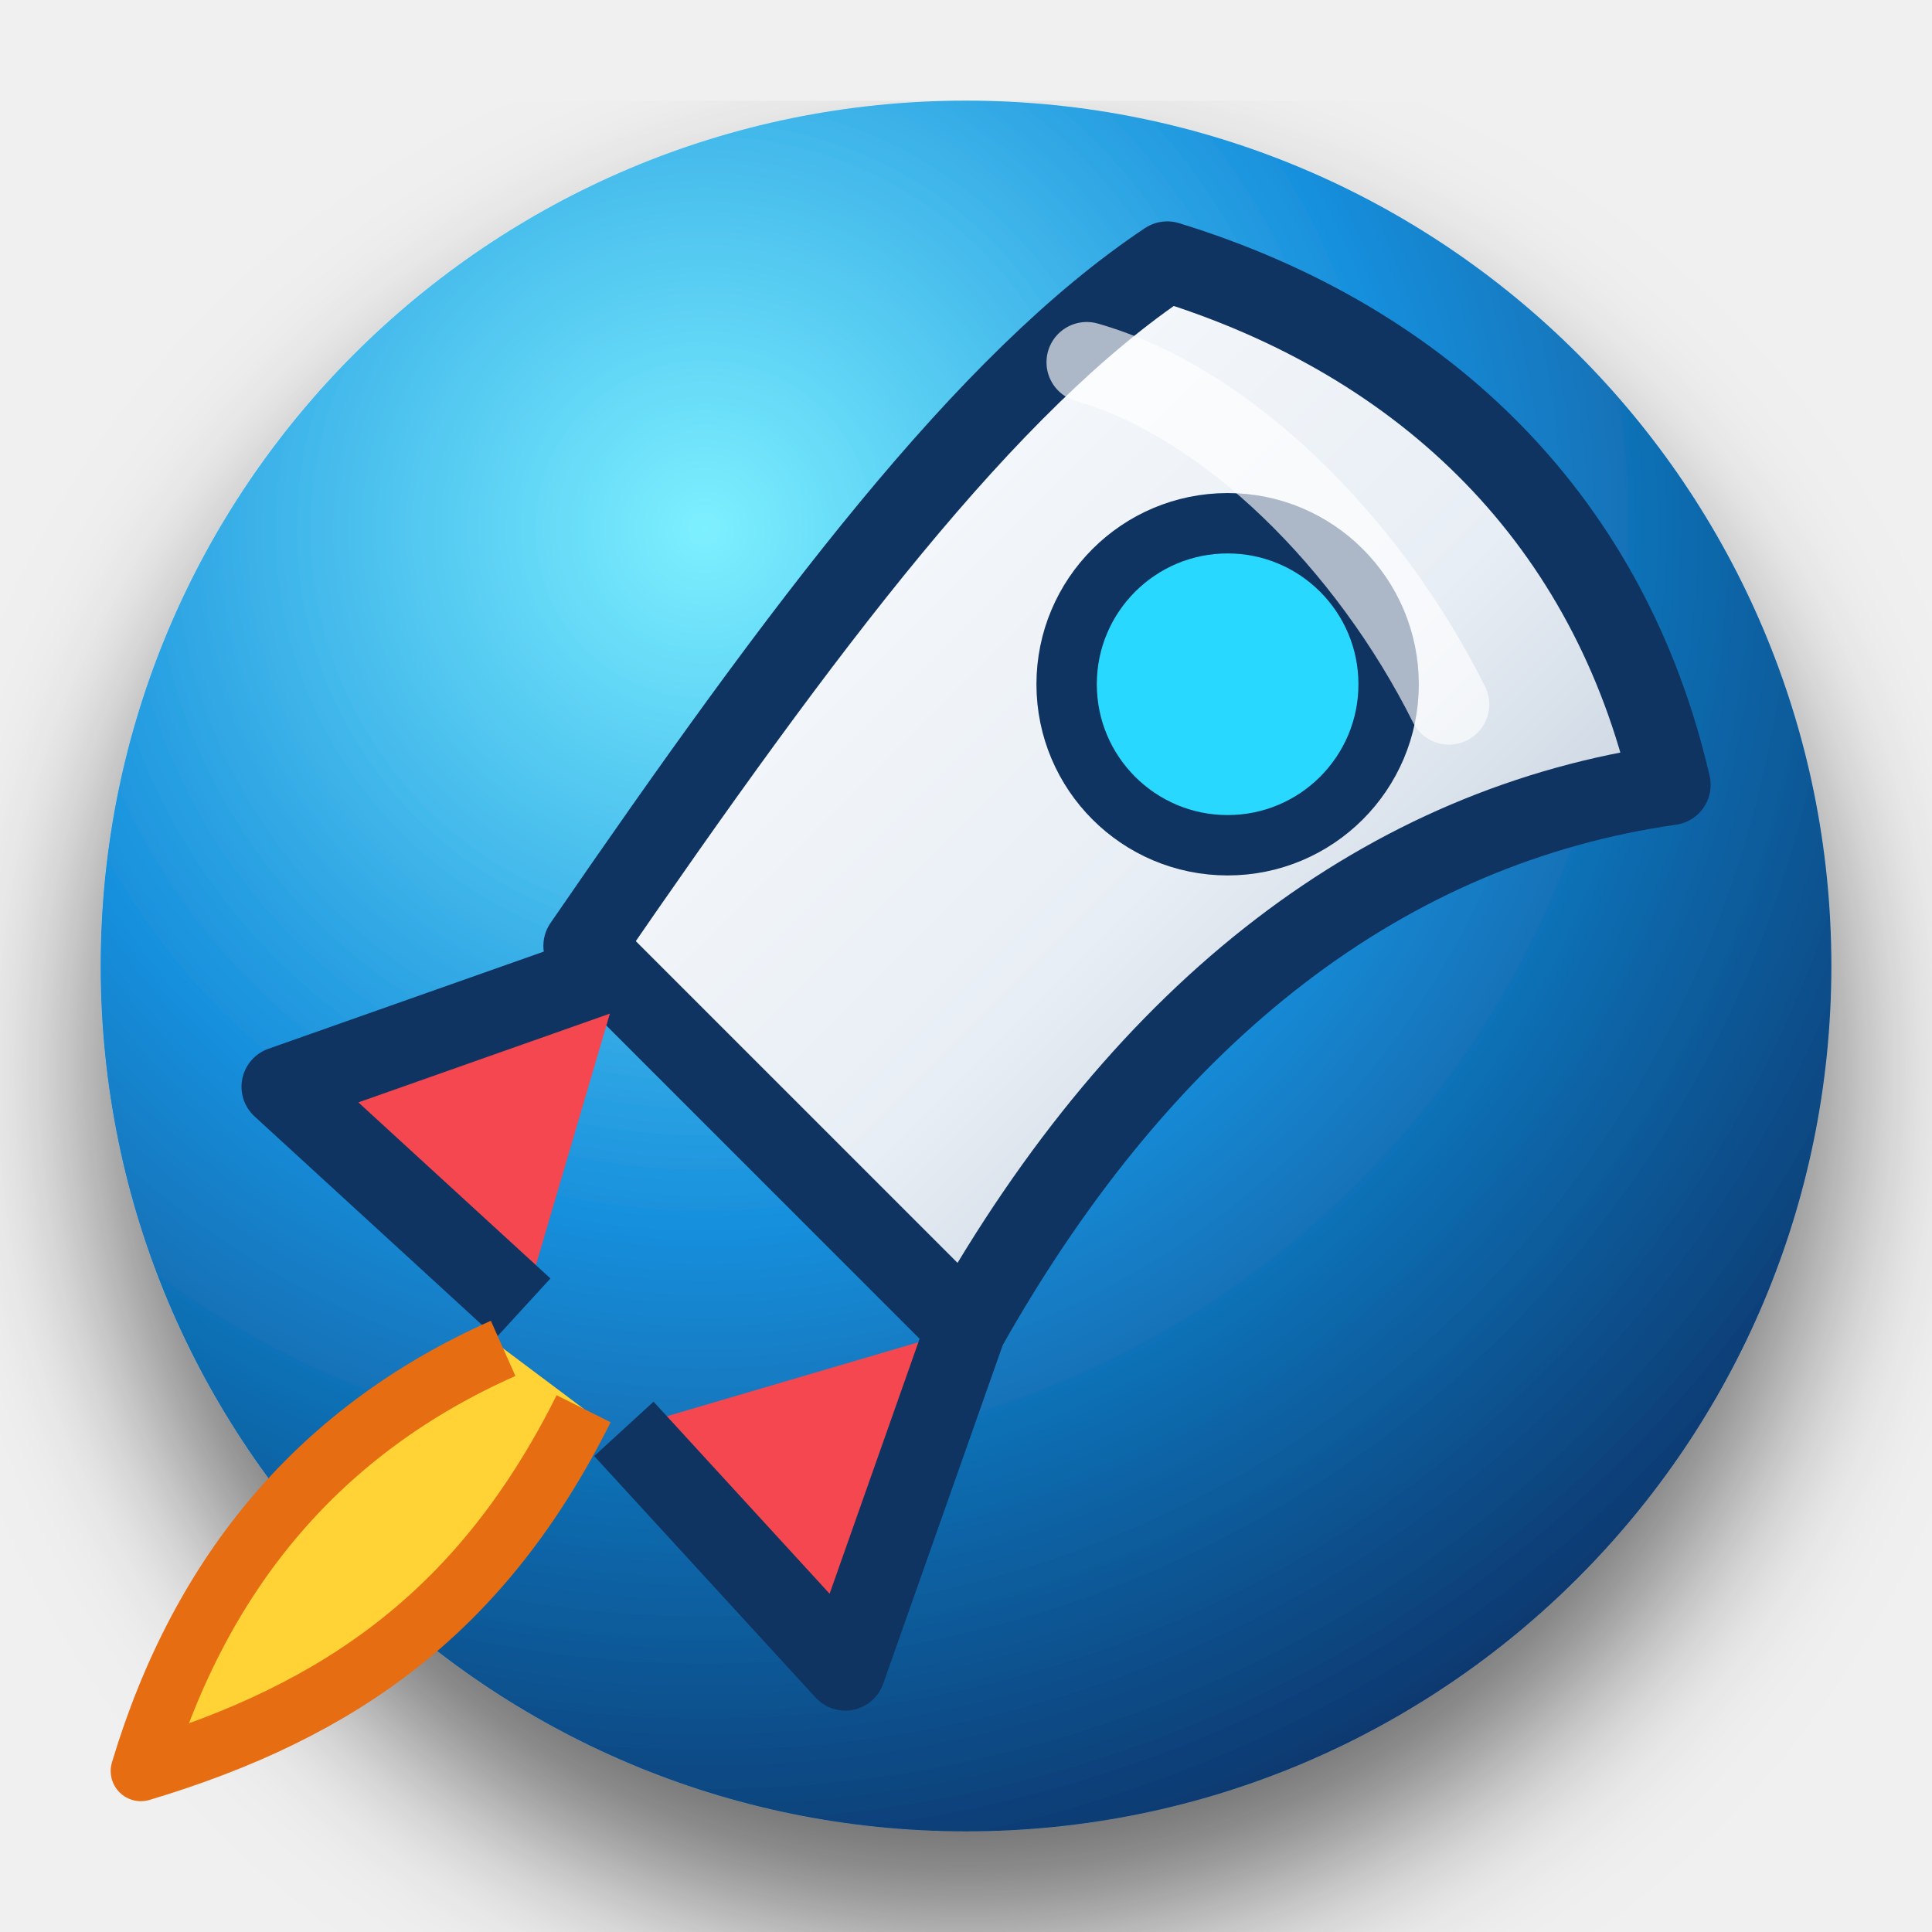
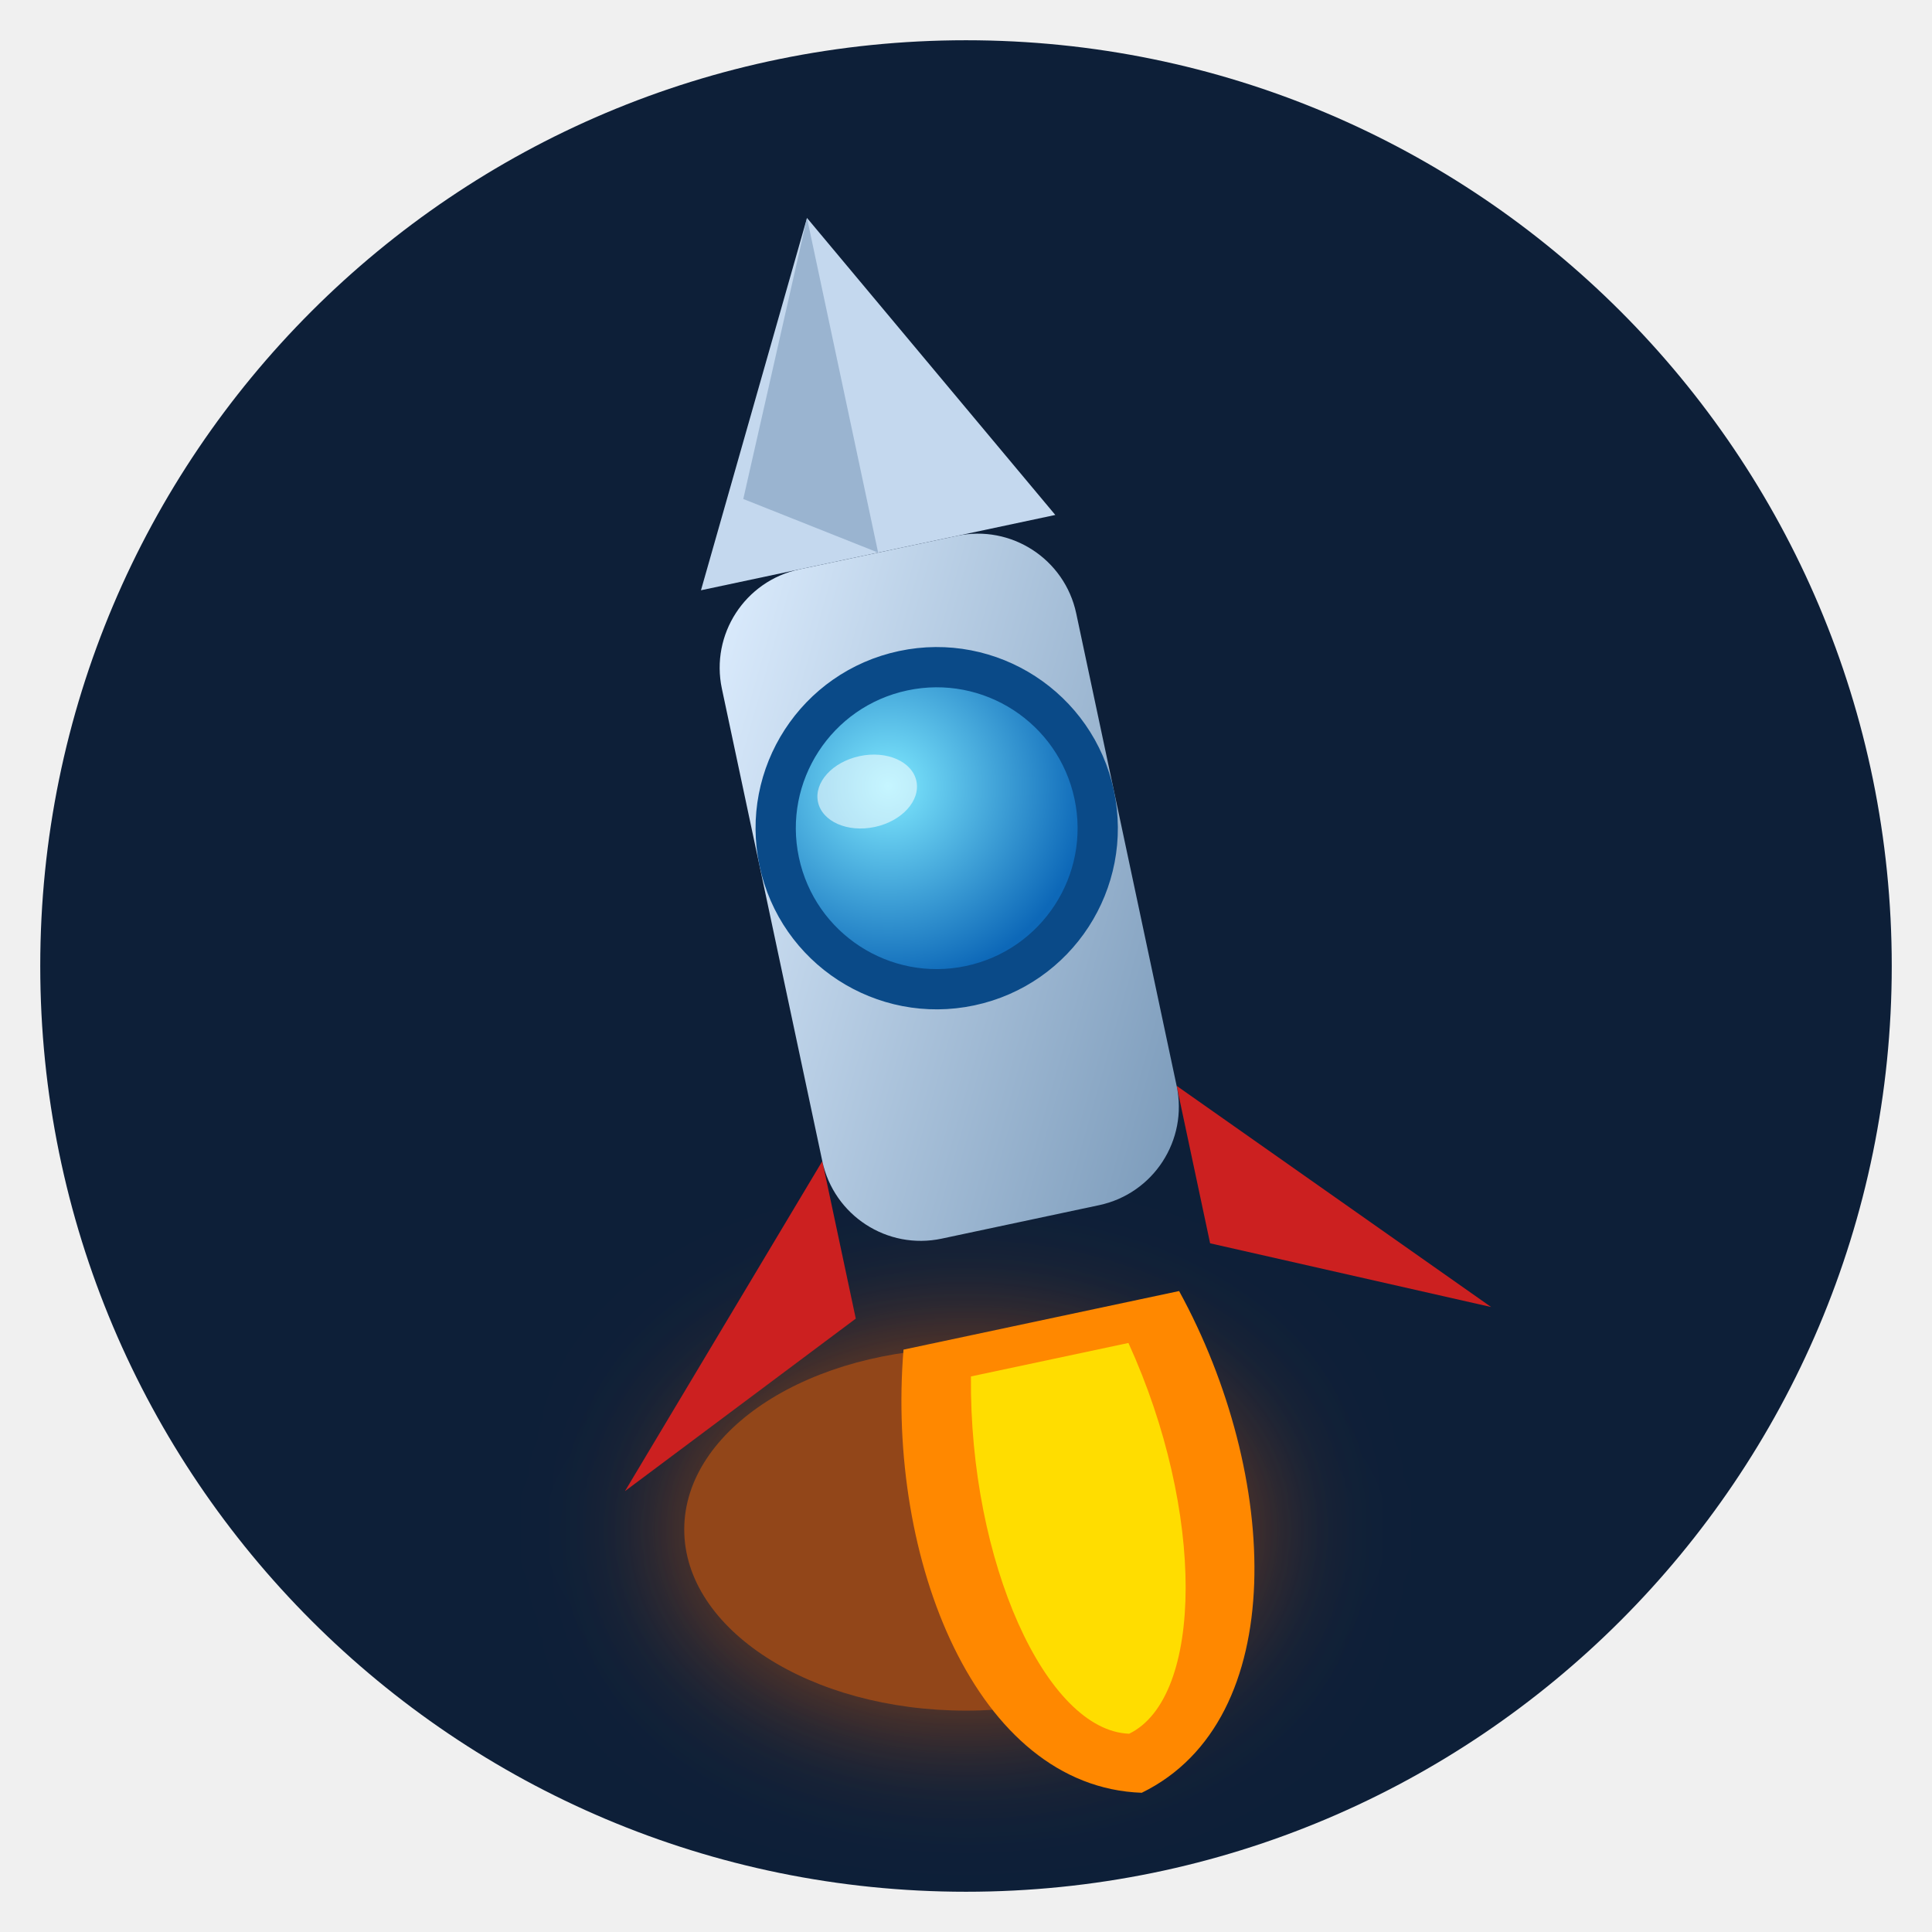
<svg xmlns="http://www.w3.org/2000/svg" viewBox="0 0 96 96">
  <defs>
-     <radialGradient id="bg" cx=".35" cy=".25" r=".8">
-       <stop offset="0" stop-color="#7df0ff" />
-       <stop offset=".5" stop-color="#178fdc" />
-       <stop offset="1" stop-color="#06366c" />
+     <linearGradient id="body" x1="0" x2="1" y1="0" y2="1">
+       <stop offset="0" stop-color="#deeeff" />
+       <stop offset="1" stop-color="#7898b8" />
+     </linearGradient>
+     <radialGradient id="win" cx=".38" cy=".34" r=".62">
+       <stop offset="0" stop-color="#80eaff" />
+       <stop offset="1" stop-color="#0d68b8" />
    </radialGradient>
-     <linearGradient id="body" x1="0" x2="1" y1="0" y2="1">
-       <stop offset="0" stop-color="#ffffff" />
-       <stop offset=".55" stop-color="#e8eef5" />
-       <stop offset="1" stop-color="#a8b7c8" />
-     </linearGradient>
-     <filter id="s" x="-30%" y="-30%" width="160%" height="160%">
-       <feDropShadow dx="0" dy="5" stdDeviation="4" flood-color="#000" flood-opacity=".55" />
+     <filter id="glow" x="-50%" y="-50%" width="200%" height="200%">
+       <feGaussianBlur stdDeviation="3.5" result="b" />
+       <feMerge>
+         <feMergeNode in="b" />
+         <feMergeNode in="SourceGraphic" />
+       </feMerge>
    </filter>
  </defs>
-   <circle cx="48" cy="48" r="43" fill="url(#bg)" filter="url(#s)" />
-   <path d="M58 13c13 4 22 13 25 26-14 2-26 11-35 27L29 47c11-16 20-28 29-34Z" fill="url(#body)" stroke="#103461" stroke-width="4" stroke-linejoin="round" />
-   <path d="M31 48 14 54l12 11M48 66l-6 17-11-12" fill="#f4474f" stroke="#103461" stroke-width="4" stroke-linejoin="round" />
-   <circle cx="61" cy="34" r="8" fill="#28d8ff" stroke="#103461" stroke-width="3" />
-   <path d="M25 67c-9 4-15 11-18 21 10-3 17-8 22-18" fill="#ffd236" stroke="#e76d13" stroke-width="3" stroke-linejoin="round" />
-   <path d="M54 18c7 2 14 9 18 17" fill="none" stroke="#fff" stroke-width="4" stroke-linecap="round" opacity=".65" />
+   <circle cx="48" cy="48" r="46" fill="#0d1f38" />
+   <ellipse cx="48" cy="76" rx="14" ry="9" fill="#ff6600" opacity=".55" filter="url(#glow)" />
+   <g transform="rotate(-12 48 48)">
+     <path d="M41 66 C38 76 40 88 48 90 C56 88 58 76 55 66" fill="#ff8800" />
+     <path d="M44 68 C42 77 44 86 48 87 C52 86 54 77 52 68" fill="#ffdd00" />
+     <path d="M39 56 L26 70 L39 64" fill="#cc2020" />
+     <path d="M57 56 L70 70 L57 64" fill="#cc2020" />
+     <rect x="39" y="27" width="18" height="34" rx="5" fill="url(#body)" />
+     <path d="M48 10 L39 27 L57 27 Z" fill="#c4d8ee" />
+     <path d="M48 10 L42 23 L48 27 Z" fill="#9ab4d0" />
+     <circle cx="48" cy="41" r="8" fill="url(#win)" stroke="#0a4a88" stroke-width="2" />
+     <ellipse cx="45" cy="38.5" rx="2.5" ry="1.8" fill="#fff" opacity=".55" />
+   </g>
</svg>
